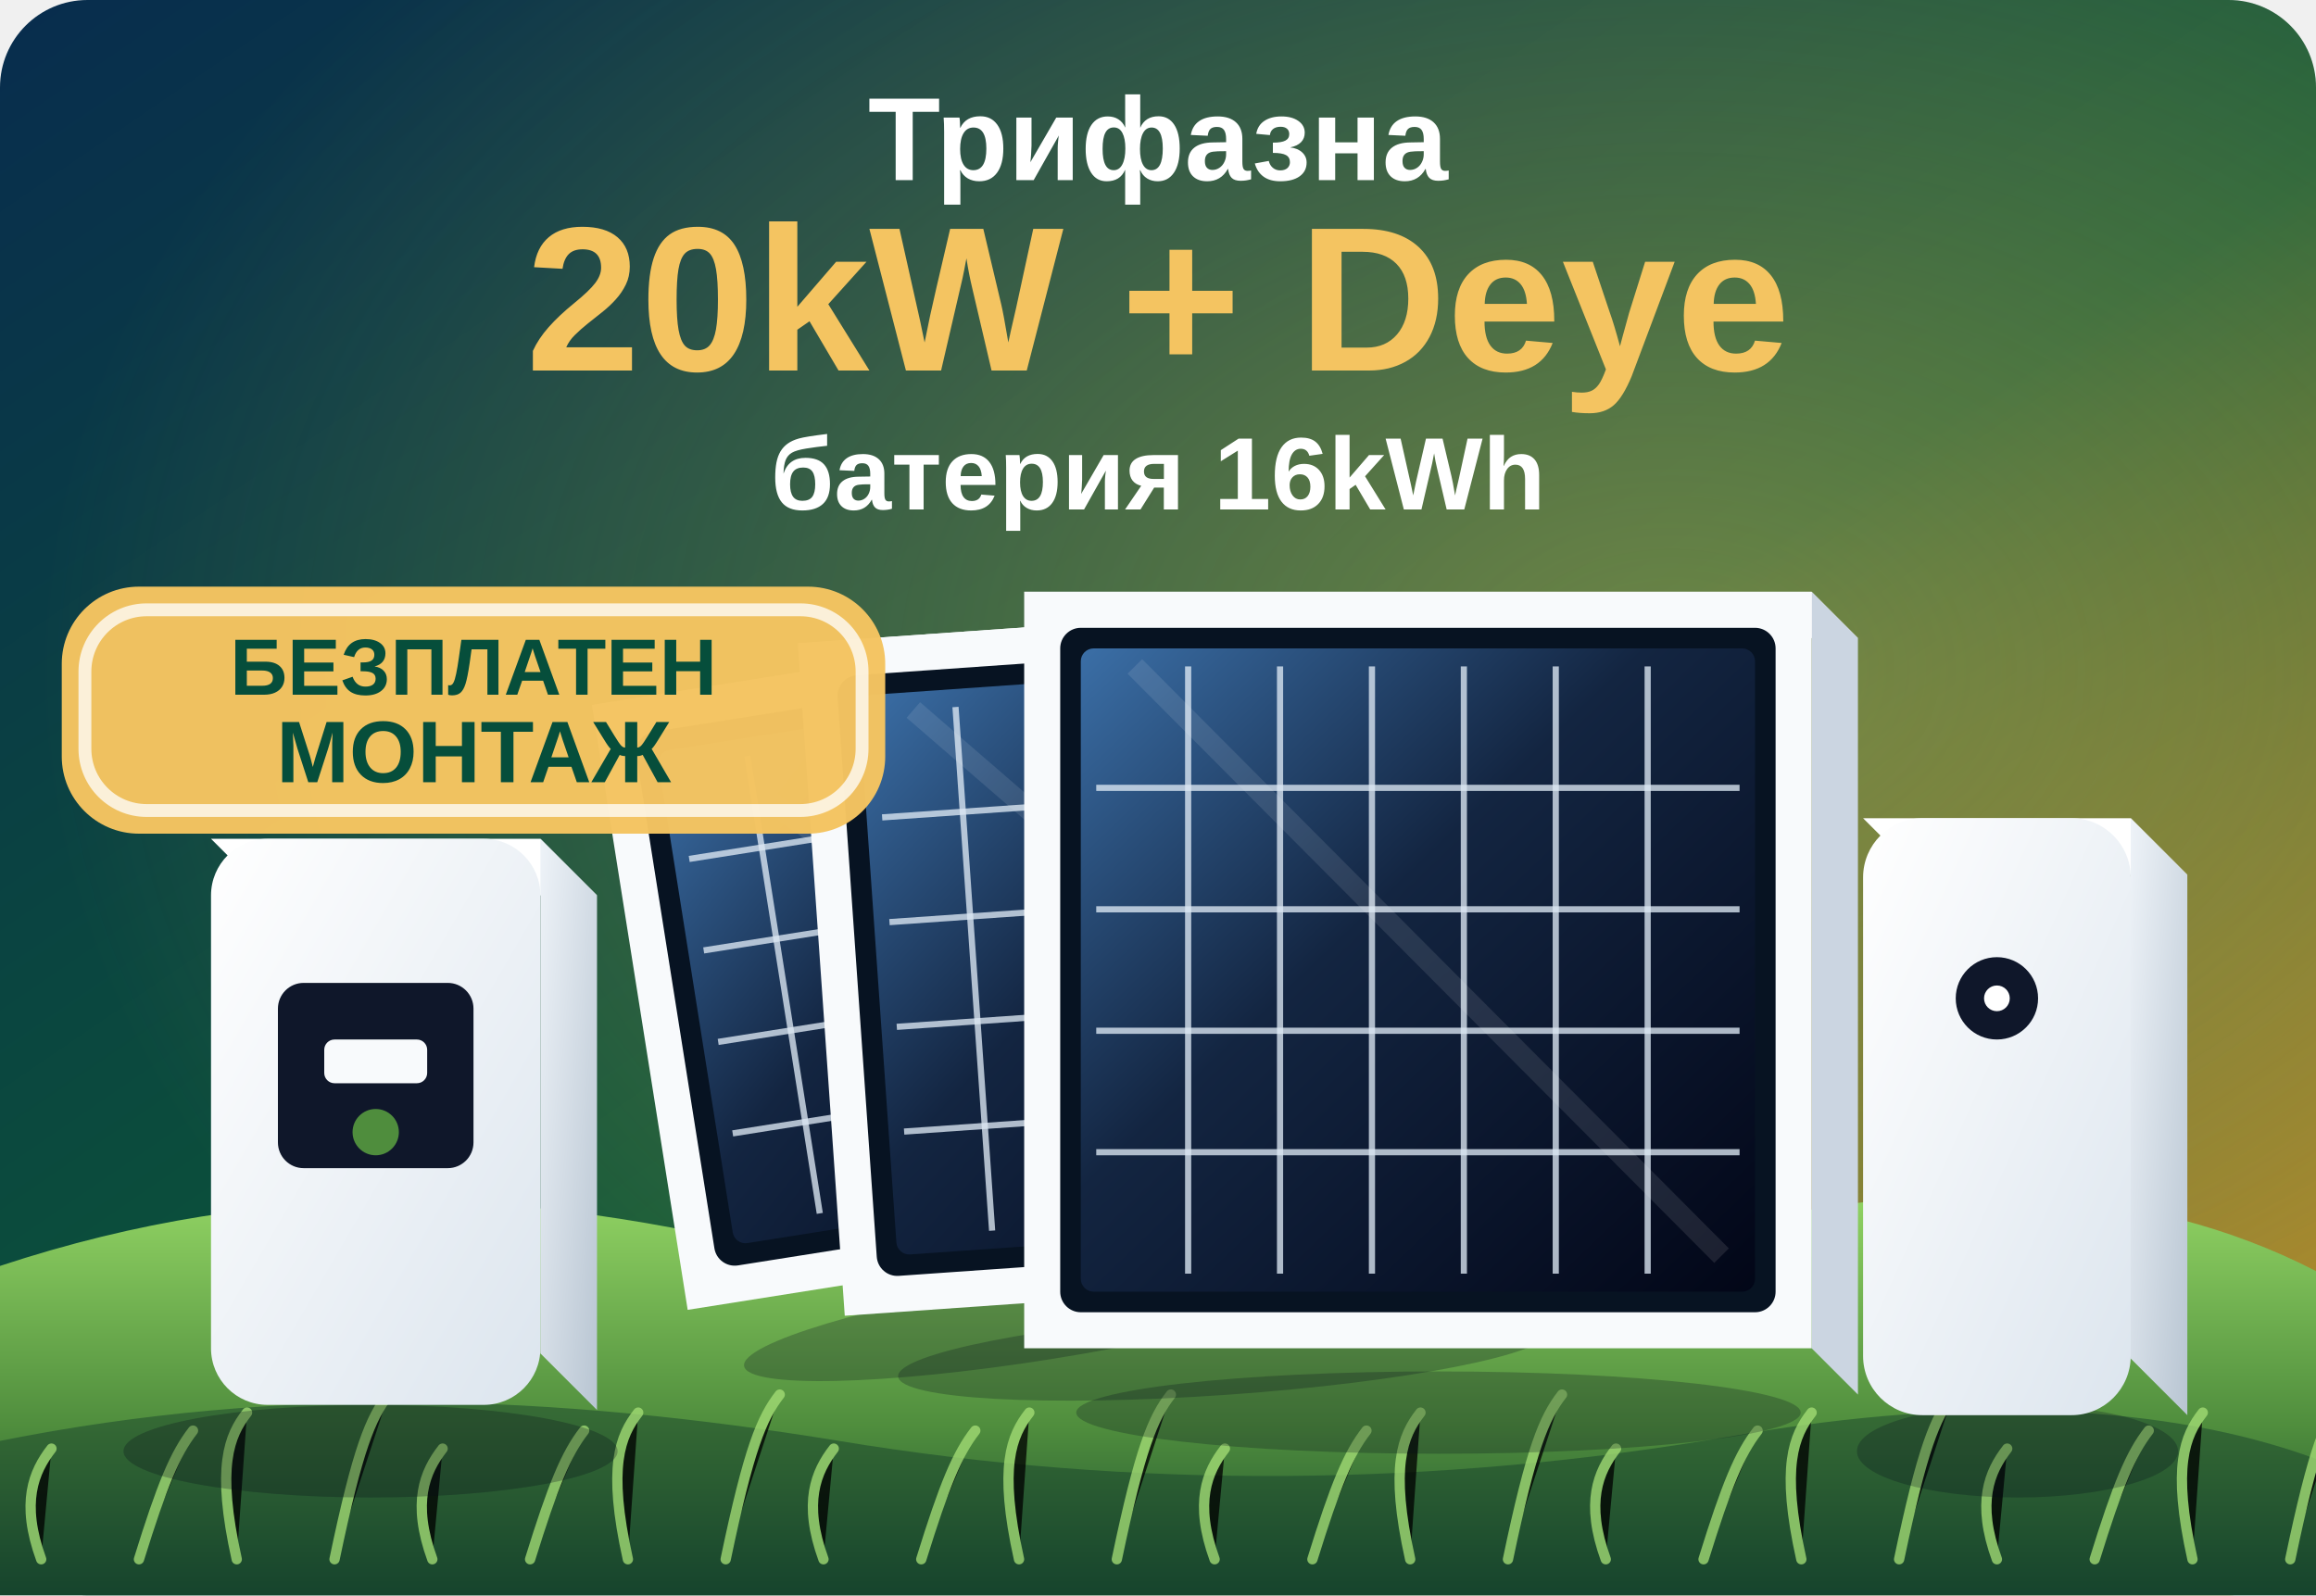
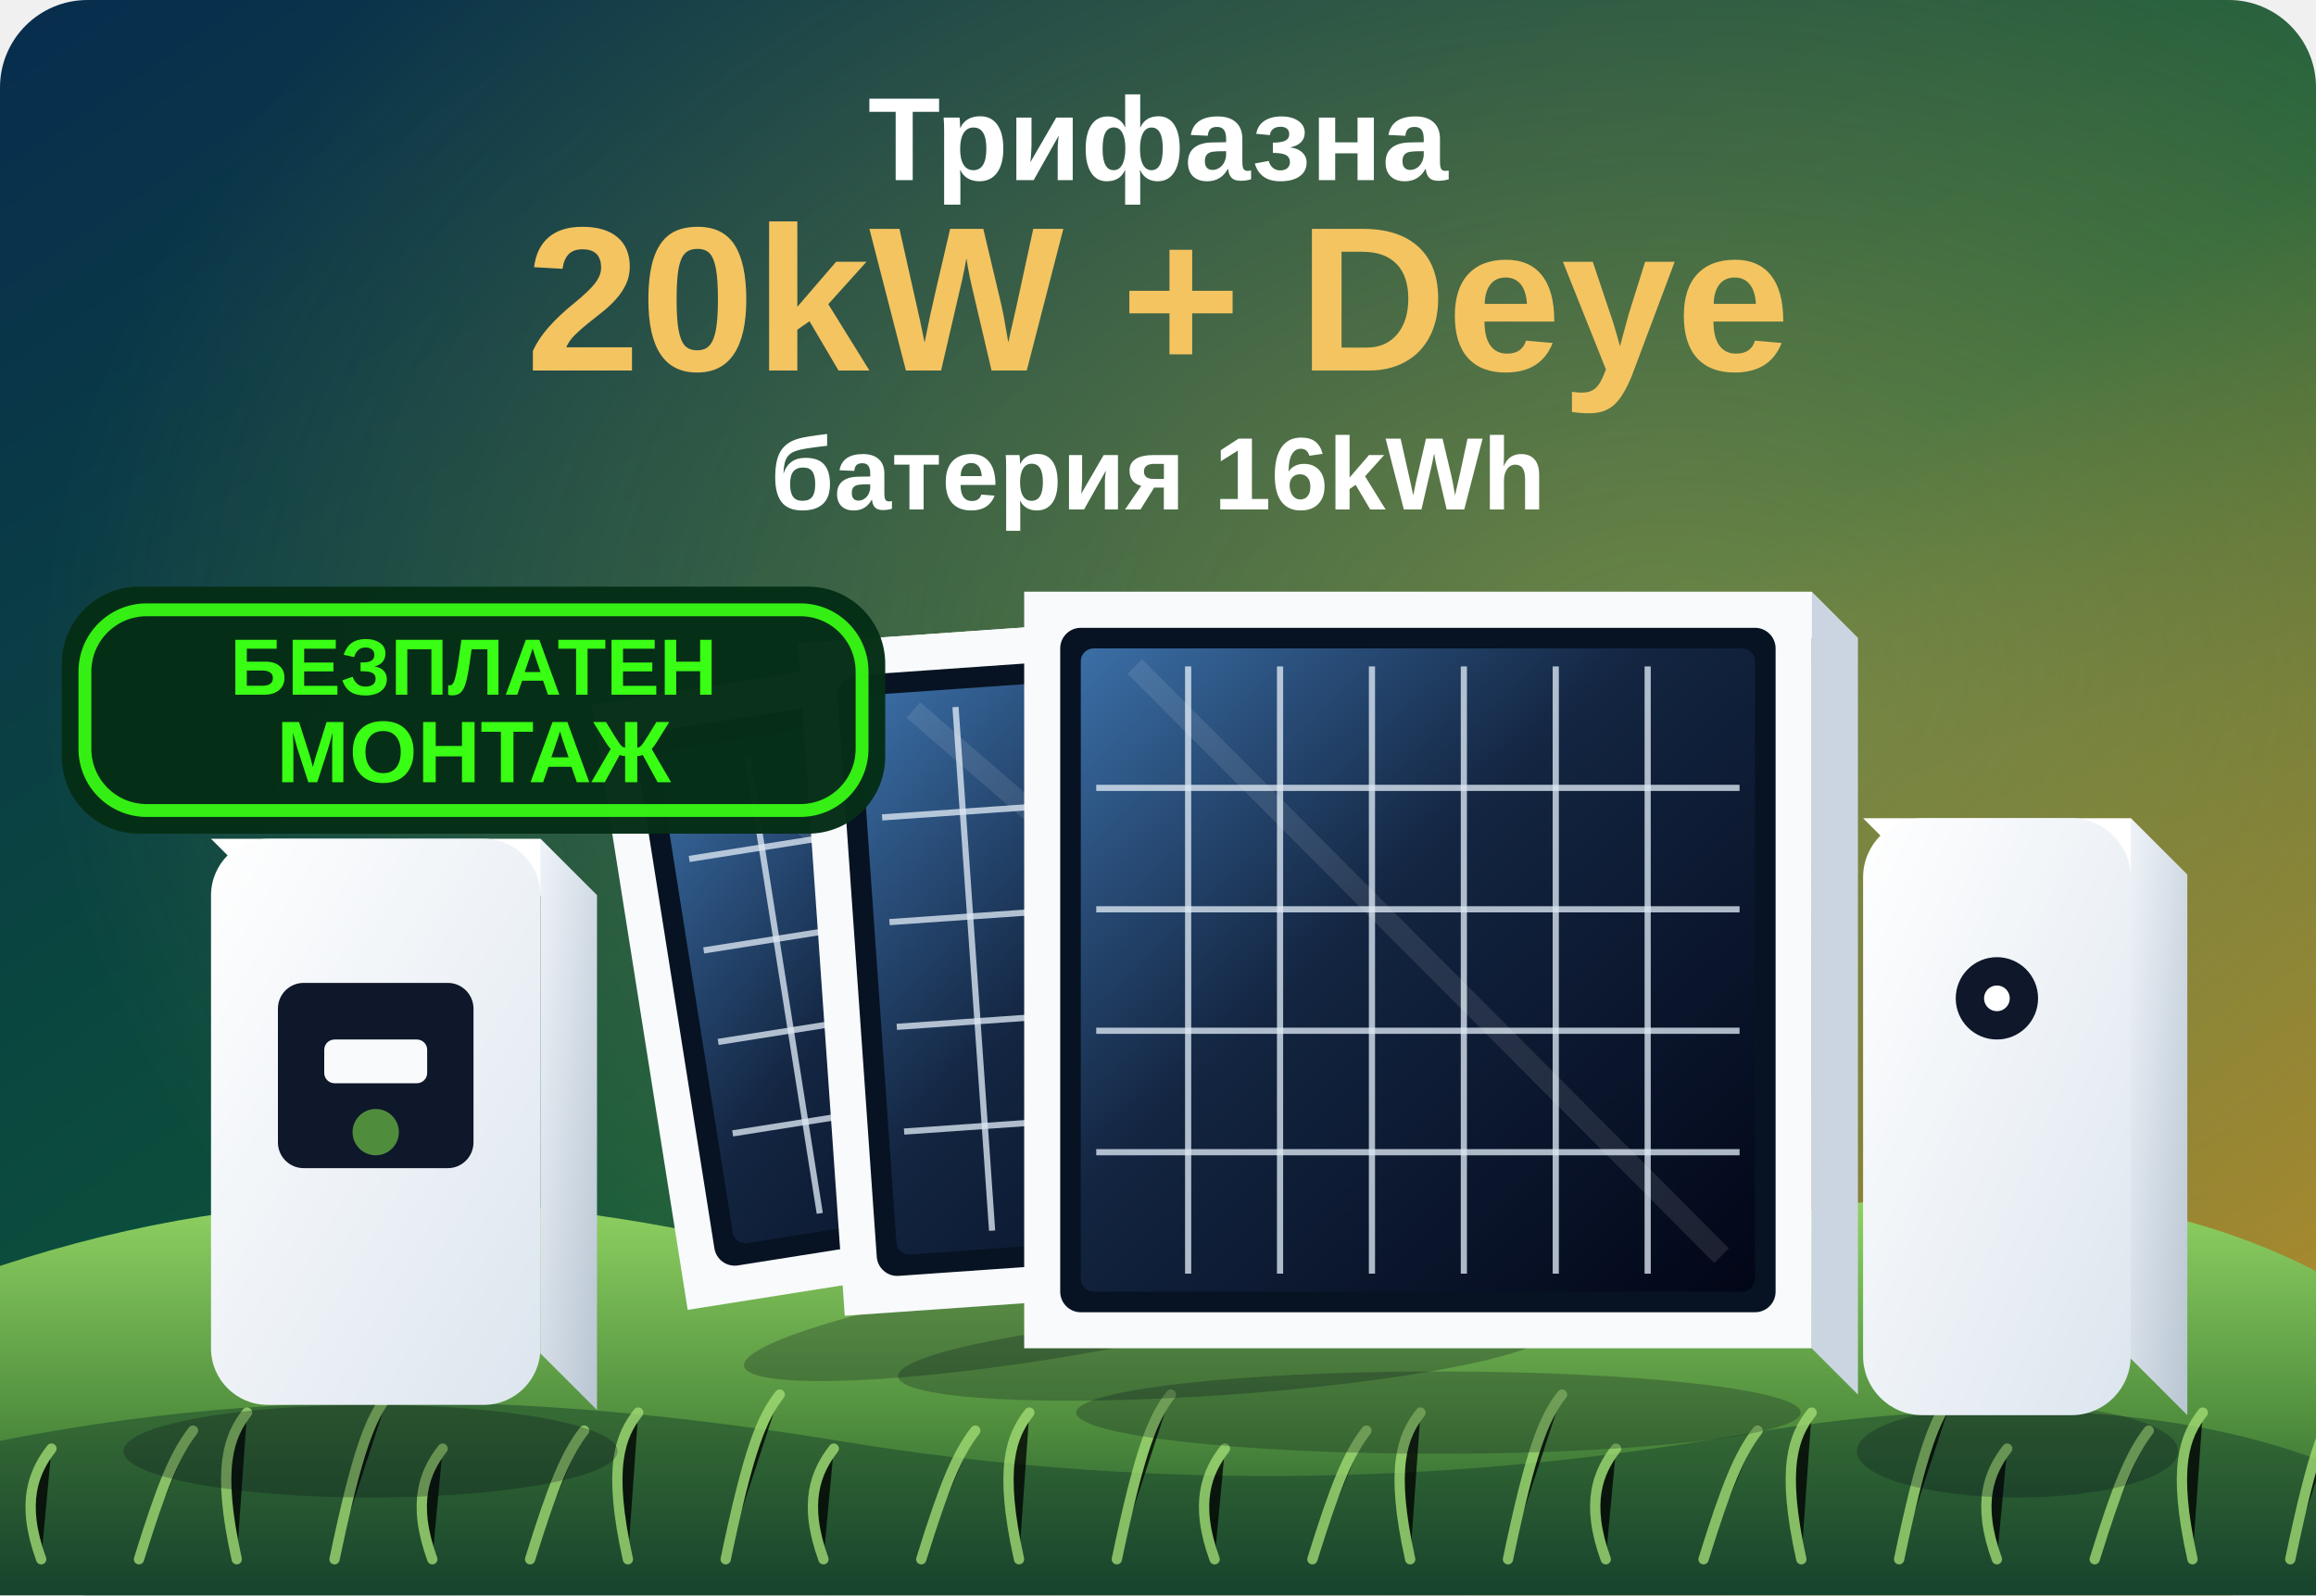
<svg xmlns="http://www.w3.org/2000/svg" width="900" height="620" viewBox="0 0 900 620" role="img" aria-label="Трифазна 20kW Deye 16kWh">
  <defs>
    <linearGradient id="bg" x1="0" y1="0" x2="1" y2="1">
      <stop offset="0" stop-color="#082C4E" />
      <stop offset=".55" stop-color="#0C5836" />
      <stop offset="1" stop-color="#C38A22" />
    </linearGradient>
    <radialGradient id="warm" cx=".72" cy=".42" r=".7">
      <stop offset="0" stop-color="#F5C45E" stop-opacity=".42" />
      <stop offset="1" stop-color="#F5C45E" stop-opacity="0" />
    </radialGradient>
    <linearGradient id="panelGlass" x1="0" y1="0" x2="1" y2="1">
      <stop offset="0" stop-color="#3B6FA7" />
      <stop offset=".42" stop-color="#132541" />
      <stop offset="1" stop-color="#020617" />
    </linearGradient>
    <linearGradient id="deviceFront" x1="0" y1="0" x2="1" y2="1">
      <stop offset="0" stop-color="#FFFFFF" />
      <stop offset="1" stop-color="#DCE5EE" />
    </linearGradient>
    <linearGradient id="deviceSide" x1="0" y1="0" x2="1" y2="1">
      <stop offset="0" stop-color="#EEF3F8" />
      <stop offset="1" stop-color="#B8C5D2" />
    </linearGradient>
    <linearGradient id="grass" x1="0" y1="0" x2="0" y2="1">
      <stop offset="0" stop-color="#91D363" />
      <stop offset=".58" stop-color="#4F8D3D" />
      <stop offset="1" stop-color="#17482F" />
    </linearGradient>
  </defs>
  <rect width="900" height="620" rx="34" fill="url(#bg)" />
  <rect width="900" height="620" rx="34" fill="url(#warm)" />
  <path class="offer-grass" d="M0 492c106 -35 204 -31 310 -4 118 29 219 29 337 -5 102 -29 187 -23 253 11v126H0z" fill="url(#grass)" />
  <path class="offer-grass" d="M0 560c110 -22 216 -18 326 0 115 19 232 18 348 -2 92 -16 169 -12 226 9v53H0z" fill="#143F2A" opacity=".48" />
  <path d="M16 606c-8 -22 -3 -34 4 -43" stroke="#A6DF76" stroke-width="4" stroke-linecap="round" opacity=".76" />
  <path d="M54 606c9 -29 14 -41 21 -50" stroke="#A6DF76" stroke-width="4" stroke-linecap="round" opacity=".76" />
  <path d="M92 606c-8 -36 -3 -48 4 -57" stroke="#A6DF76" stroke-width="4" stroke-linecap="round" opacity=".76" />
  <path d="M130 606c9 -43 14 -55 21 -64" stroke="#A6DF76" stroke-width="4" stroke-linecap="round" opacity=".76" />
  <path d="M168 606c-8 -22 -3 -34 4 -43" stroke="#A6DF76" stroke-width="4" stroke-linecap="round" opacity=".76" />
  <path d="M206 606c9 -29 14 -41 21 -50" stroke="#A6DF76" stroke-width="4" stroke-linecap="round" opacity=".76" />
  <path d="M244 606c-8 -36 -3 -48 4 -57" stroke="#A6DF76" stroke-width="4" stroke-linecap="round" opacity=".76" />
  <path d="M282 606c9 -43 14 -55 21 -64" stroke="#A6DF76" stroke-width="4" stroke-linecap="round" opacity=".76" />
  <path d="M320 606c-8 -22 -3 -34 4 -43" stroke="#A6DF76" stroke-width="4" stroke-linecap="round" opacity=".76" />
  <path d="M358 606c9 -29 14 -41 21 -50" stroke="#A6DF76" stroke-width="4" stroke-linecap="round" opacity=".76" />
  <path d="M396 606c-8 -36 -3 -48 4 -57" stroke="#A6DF76" stroke-width="4" stroke-linecap="round" opacity=".76" />
  <path d="M434 606c9 -43 14 -55 21 -64" stroke="#A6DF76" stroke-width="4" stroke-linecap="round" opacity=".76" />
  <path d="M472 606c-8 -22 -3 -34 4 -43" stroke="#A6DF76" stroke-width="4" stroke-linecap="round" opacity=".76" />
  <path d="M510 606c9 -29 14 -41 21 -50" stroke="#A6DF76" stroke-width="4" stroke-linecap="round" opacity=".76" />
  <path d="M548 606c-8 -36 -3 -48 4 -57" stroke="#A6DF76" stroke-width="4" stroke-linecap="round" opacity=".76" />
  <path d="M586 606c9 -43 14 -55 21 -64" stroke="#A6DF76" stroke-width="4" stroke-linecap="round" opacity=".76" />
  <path d="M624 606c-8 -22 -3 -34 4 -43" stroke="#A6DF76" stroke-width="4" stroke-linecap="round" opacity=".76" />
  <path d="M662 606c9 -29 14 -41 21 -50" stroke="#A6DF76" stroke-width="4" stroke-linecap="round" opacity=".76" />
  <path d="M700 606c-8 -36 -3 -48 4 -57" stroke="#A6DF76" stroke-width="4" stroke-linecap="round" opacity=".76" />
  <path d="M738 606c9 -43 14 -55 21 -64" stroke="#A6DF76" stroke-width="4" stroke-linecap="round" opacity=".76" />
  <path d="M776 606c-8 -22 -3 -34 4 -43" stroke="#A6DF76" stroke-width="4" stroke-linecap="round" opacity=".76" />
  <path d="M814 606c9 -29 14 -41 21 -50" stroke="#A6DF76" stroke-width="4" stroke-linecap="round" opacity=".76" />
  <path d="M852 606c-8 -36 -3 -48 4 -57" stroke="#A6DF76" stroke-width="4" stroke-linecap="round" opacity=".76" />
  <path d="M890 606c9 -43 14 -55 21 -64" stroke="#A6DF76" stroke-width="4" stroke-linecap="round" opacity=".76" />
  <g font-family="Arial, sans-serif" text-anchor="middle">
    <text x="450" y="70" font-size="46" font-weight="900" fill="#FFFFFF">Трифазна</text>
    <text x="450" y="144" font-size="80" font-weight="900" fill="#F4C461">20kW + Deye</text>
    <text x="450" y="198" font-size="40" font-weight="900" fill="#FFFFFF">батерия 16kWh</text>
  </g>
  <g class="solar-module">
    <g class="panel-3d" transform="translate(230 274) rotate(-9)">
      <ellipse cx="136" cy="263" rx="117.76" ry="16" fill="#020617" opacity=".24" />
      <polygon points="18,18 274,18 256,0 0,0" fill="#FFFFFF" />
      <polygon points="256,0 274,18 274,256 256,238" fill="#CBD5E1" />
      <polygon points="0,0 256,0 256,238 0,238" fill="#F8FAFC" />
      <rect x="14" y="14" width="228" height="210" rx="8" fill="#071322" />
      <rect x="22" y="22" width="212" height="194" rx="5" fill="url(#panelGlass)" />
      <line x1="56.571" y1="29" x2="56.571" y2="209" stroke="#DCE8F4" stroke-width="2.4" opacity=".78" />
      <line x1="85.143" y1="29" x2="85.143" y2="209" stroke="#DCE8F4" stroke-width="2.4" opacity=".78" />
      <line x1="113.714" y1="29" x2="113.714" y2="209" stroke="#DCE8F4" stroke-width="2.4" opacity=".78" />
      <line x1="142.286" y1="29" x2="142.286" y2="209" stroke="#DCE8F4" stroke-width="2.4" opacity=".78" />
      <line x1="170.857" y1="29" x2="170.857" y2="209" stroke="#DCE8F4" stroke-width="2.4" opacity=".78" />
      <line x1="199.429" y1="29" x2="199.429" y2="209" stroke="#DCE8F4" stroke-width="2.4" opacity=".78" />
      <line x1="28" y1="65" x2="228" y2="65" stroke="#DCE8F4" stroke-width="2.4" opacity=".78" />
      <line x1="28" y1="101" x2="228" y2="101" stroke="#DCE8F4" stroke-width="2.4" opacity=".78" />
      <line x1="28" y1="137" x2="228" y2="137" stroke="#DCE8F4" stroke-width="2.4" opacity=".78" />
      <line x1="28" y1="173" x2="228" y2="173" stroke="#DCE8F4" stroke-width="2.4" opacity=".78" />
      <path d="M43 29L221 202" stroke="#FFFFFF" stroke-width="8" opacity=".1" />
    </g>
    <g class="panel-3d" transform="translate(310 250) rotate(-4)">
      <ellipse cx="146" cy="287" rx="126.96" ry="16" fill="#020617" opacity=".24" />
      <polygon points="18,18 294,18 276,0 0,0" fill="#FFFFFF" />
      <polygon points="276,0 294,18 294,280 276,262" fill="#CBD5E1" />
      <polygon points="0,0 276,0 276,262 0,262" fill="#F8FAFC" />
      <rect x="14" y="14" width="248" height="234" rx="8" fill="#071322" />
      <rect x="22" y="22" width="232" height="218" rx="5" fill="url(#panelGlass)" />
      <line x1="59.429" y1="29" x2="59.429" y2="233" stroke="#DCE8F4" stroke-width="2.4" opacity=".78" />
      <line x1="90.857" y1="29" x2="90.857" y2="233" stroke="#DCE8F4" stroke-width="2.4" opacity=".78" />
      <line x1="122.286" y1="29" x2="122.286" y2="233" stroke="#DCE8F4" stroke-width="2.4" opacity=".78" />
      <line x1="153.714" y1="29" x2="153.714" y2="233" stroke="#DCE8F4" stroke-width="2.4" opacity=".78" />
      <line x1="185.143" y1="29" x2="185.143" y2="233" stroke="#DCE8F4" stroke-width="2.4" opacity=".78" />
      <line x1="216.571" y1="29" x2="216.571" y2="233" stroke="#DCE8F4" stroke-width="2.4" opacity=".78" />
      <line x1="28" y1="69.8" x2="248" y2="69.8" stroke="#DCE8F4" stroke-width="2.4" opacity=".78" />
      <line x1="28" y1="110.6" x2="248" y2="110.6" stroke="#DCE8F4" stroke-width="2.4" opacity=".78" />
      <line x1="28" y1="151.4" x2="248" y2="151.4" stroke="#DCE8F4" stroke-width="2.4" opacity=".78" />
      <line x1="28" y1="192.2" x2="248" y2="192.2" stroke="#DCE8F4" stroke-width="2.4" opacity=".78" />
      <path d="M43 29L241 226" stroke="#FFFFFF" stroke-width="8" opacity=".1" />
    </g>
    <g class="panel-3d" transform="translate(398 230) rotate(0)">
      <ellipse cx="161" cy="319" rx="140.76" ry="16" fill="#020617" opacity=".24" />
      <polygon points="18,18 324,18 306,0 0,0" fill="#FFFFFF" />
      <polygon points="306,0 324,18 324,312 306,294" fill="#CBD5E1" />
      <polygon points="0,0 306,0 306,294 0,294" fill="#F8FAFC" />
      <rect x="14" y="14" width="278" height="266" rx="8" fill="#071322" />
      <rect x="22" y="22" width="262" height="250" rx="5" fill="url(#panelGlass)" />
      <line x1="63.714" y1="29" x2="63.714" y2="265" stroke="#DCE8F4" stroke-width="2.4" opacity=".78" />
      <line x1="99.429" y1="29" x2="99.429" y2="265" stroke="#DCE8F4" stroke-width="2.4" opacity=".78" />
      <line x1="135.143" y1="29" x2="135.143" y2="265" stroke="#DCE8F4" stroke-width="2.4" opacity=".78" />
      <line x1="170.857" y1="29" x2="170.857" y2="265" stroke="#DCE8F4" stroke-width="2.4" opacity=".78" />
      <line x1="206.571" y1="29" x2="206.571" y2="265" stroke="#DCE8F4" stroke-width="2.4" opacity=".78" />
      <line x1="242.286" y1="29" x2="242.286" y2="265" stroke="#DCE8F4" stroke-width="2.4" opacity=".78" />
      <line x1="28" y1="76.2" x2="278" y2="76.2" stroke="#DCE8F4" stroke-width="2.4" opacity=".78" />
      <line x1="28" y1="123.4" x2="278" y2="123.4" stroke="#DCE8F4" stroke-width="2.4" opacity=".78" />
      <line x1="28" y1="170.6" x2="278" y2="170.6" stroke="#DCE8F4" stroke-width="2.4" opacity=".78" />
      <line x1="28" y1="217.8" x2="278" y2="217.8" stroke="#DCE8F4" stroke-width="2.4" opacity=".78" />
      <path d="M43 29L271 258" stroke="#FFFFFF" stroke-width="8" opacity=".1" />
    </g>
  </g>
  <g class="hero-product">
    <g class="inverter-3d">
      <ellipse cx="144" cy="564" rx="96" ry="18" fill="#020617" opacity=".26" />
      <polygon points="82,326 210,326 232,348 104,348" fill="#FFFFFF" />
      <polygon points="210,326 232,348 232,548 210,526" fill="url(#deviceSide)" />
      <rect x="82" y="326" width="128" height="220" rx="22" fill="url(#deviceFront)" />
      <rect x="108" y="382" width="76" height="72" rx="10" fill="#0F172A" />
      <rect x="126" y="404" width="40" height="17" rx="4" fill="#F8FAFC" />
      <circle cx="146" cy="440" r="9" fill="#4F8D3D" />
    </g>
  </g>
  <g class="hero-product">
    <g class="battery-3d">
      <ellipse cx="784" cy="564" rx="62.4" ry="18" fill="#020617" opacity=".24" />
      <polygon points="724,318 828,318 850,340 746,340" fill="#FFFFFF" />
      <polygon points="828,318 850,340 850,550 828,528" fill="url(#deviceSide)" />
      <rect x="724" y="318" width="104" height="232" rx="23" fill="url(#deviceFront)" />
      <circle cx="776" cy="388" r="16" fill="#0F172A" />
      <circle cx="776" cy="388" r="5" fill="#FFFFFF" />
    </g>
  </g>
  <g class="free-install-badge" transform="translate(24 228)">
-     <rect width="320" height="96" rx="30" fill="#F4C461" opacity=".98" />
-     <rect x="9" y="9" width="302" height="78" rx="24" fill="none" stroke="#FFFFFF" stroke-width="5" opacity=".76" />
-     <text x="160" y="42" text-anchor="middle" font-family="Arial, sans-serif" font-size="31" font-weight="900" fill="#064E3B">БЕЗПЛАТЕН</text>
-     <text x="160" y="76" text-anchor="middle" font-family="Arial, sans-serif" font-size="34" font-weight="900" fill="#064E3B">МОНТАЖ</text>
+     <rect width="320" height="96" rx="30" fill="#052E16" opacity=".98" />
+     <rect x="9" y="9" width="302" height="78" rx="24" fill="none" stroke="#39FF14" stroke-width="5" opacity=".92" />
+     <text x="160" y="42" text-anchor="middle" font-family="Arial, sans-serif" font-size="31" font-weight="900" fill="#39FF14">БЕЗПЛАТЕН</text>
+     <text x="160" y="76" text-anchor="middle" font-family="Arial, sans-serif" font-size="34" font-weight="900" fill="#39FF14">МОНТАЖ</text>
  </g>
</svg>
